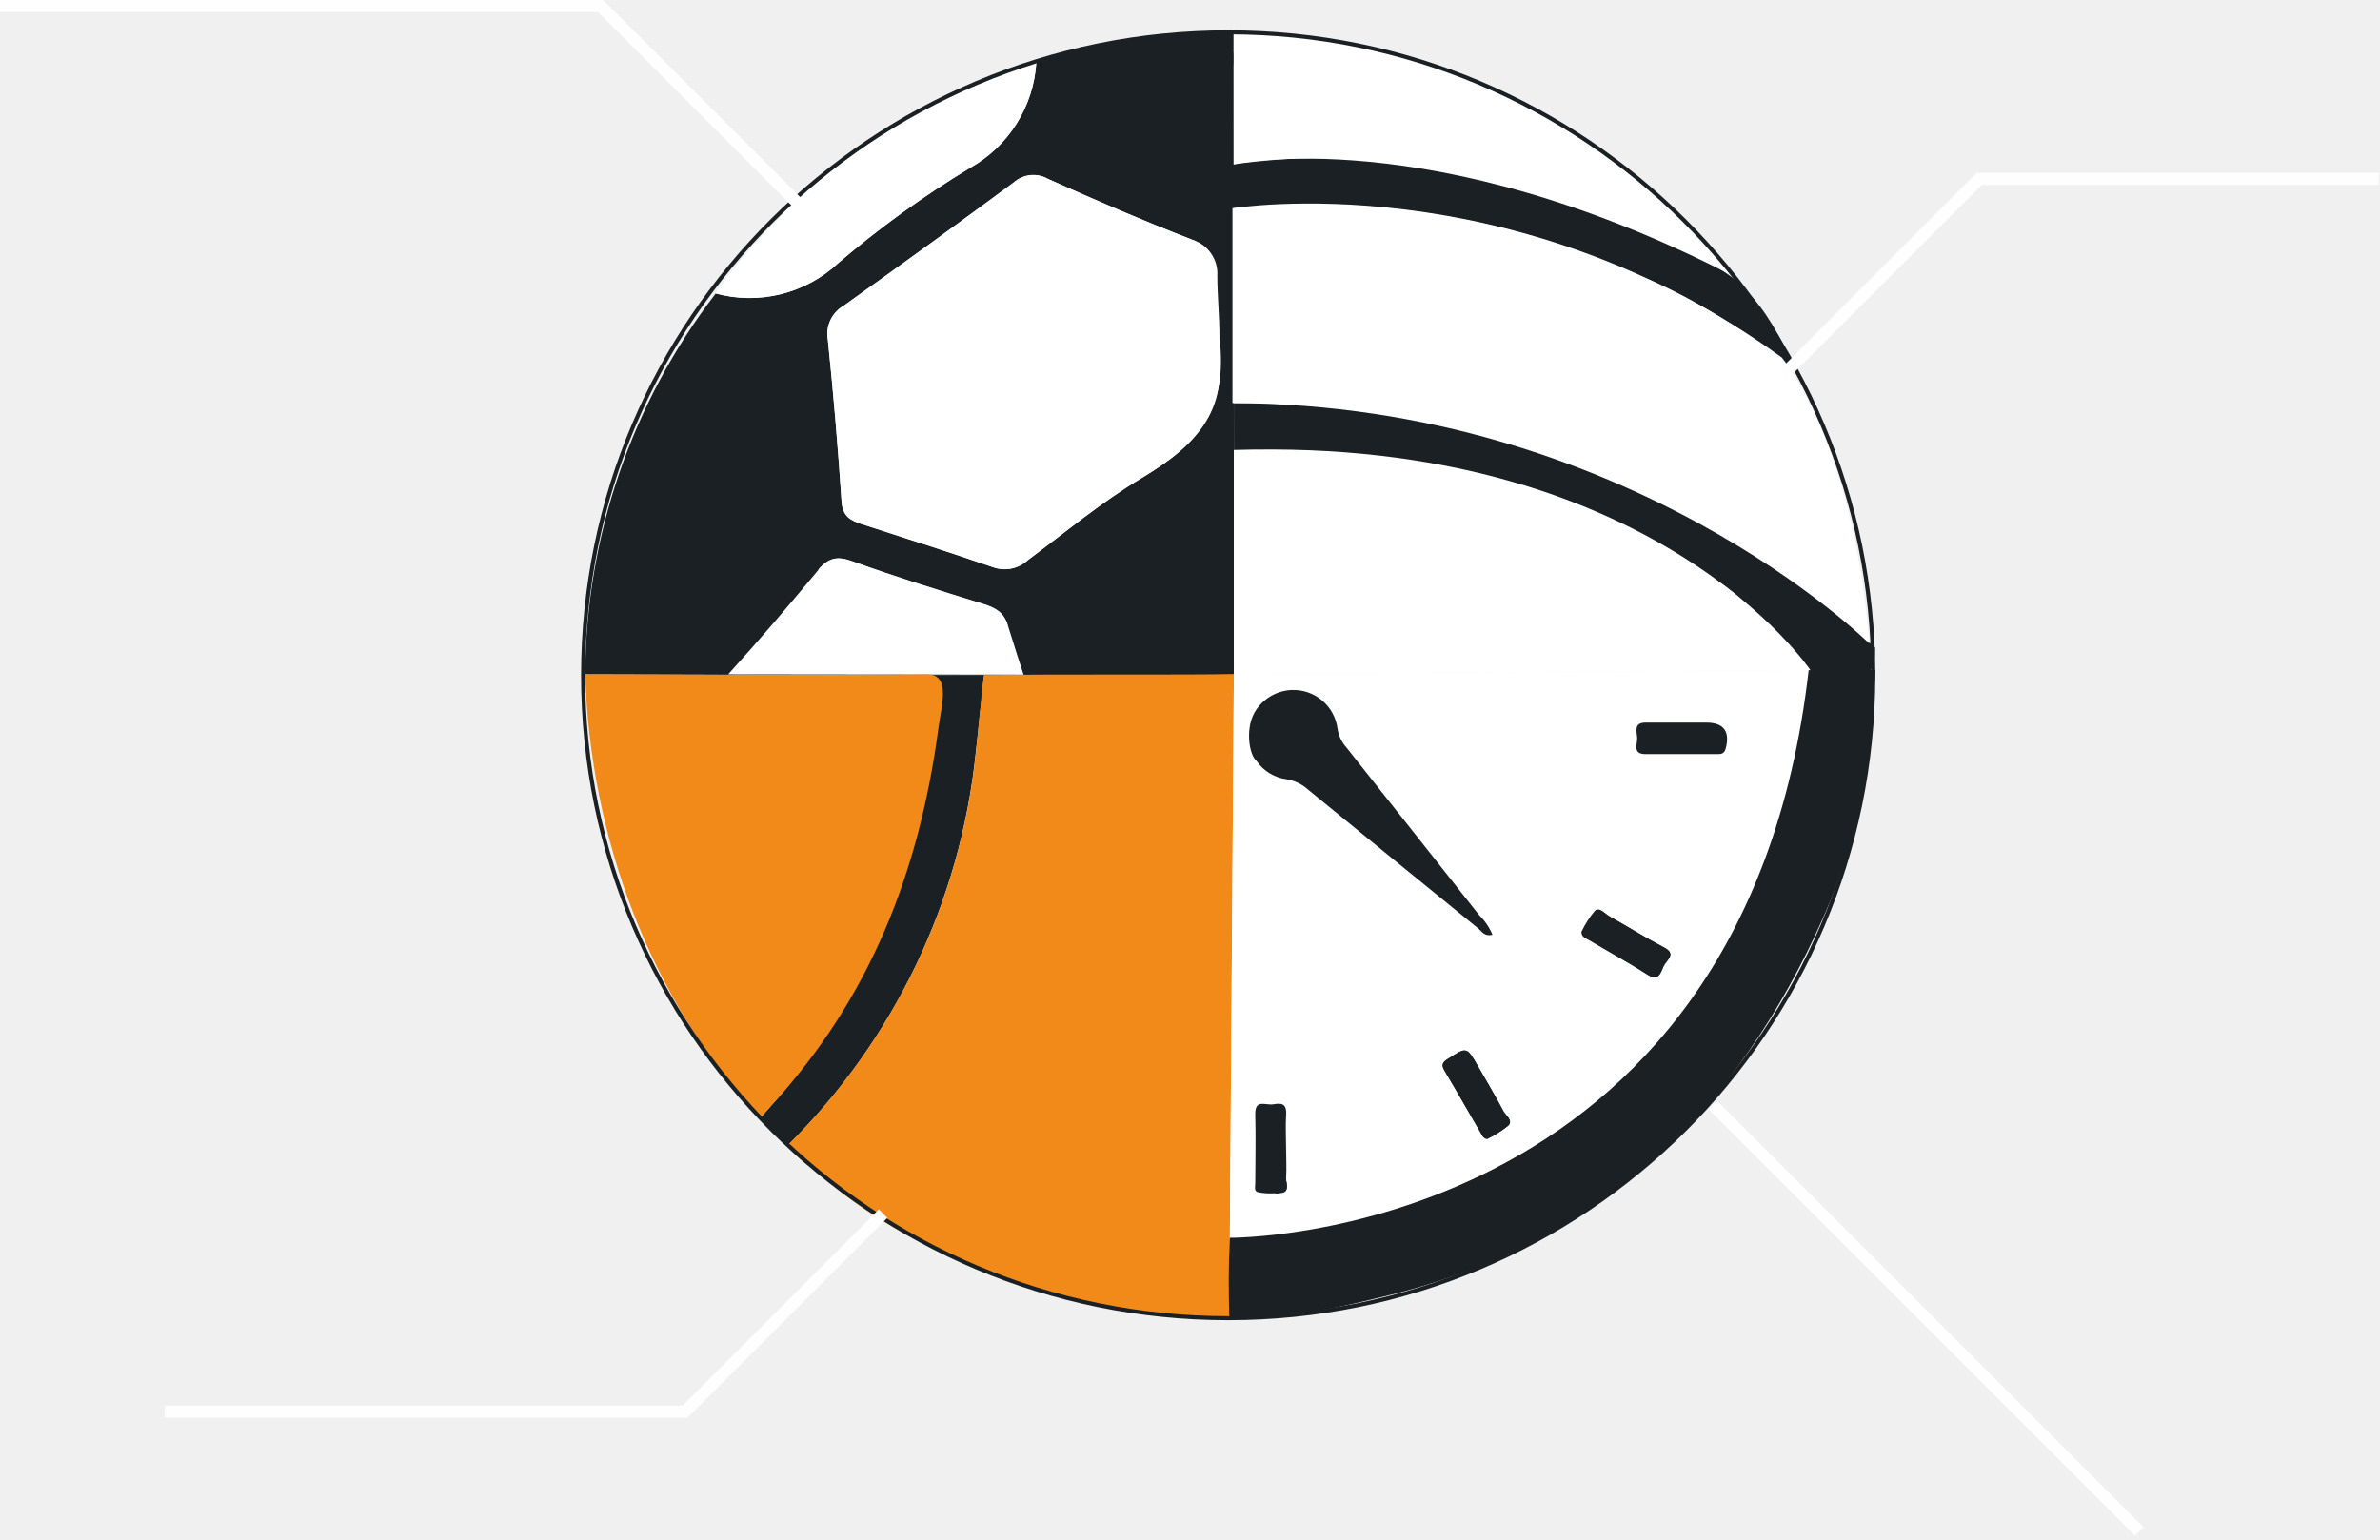
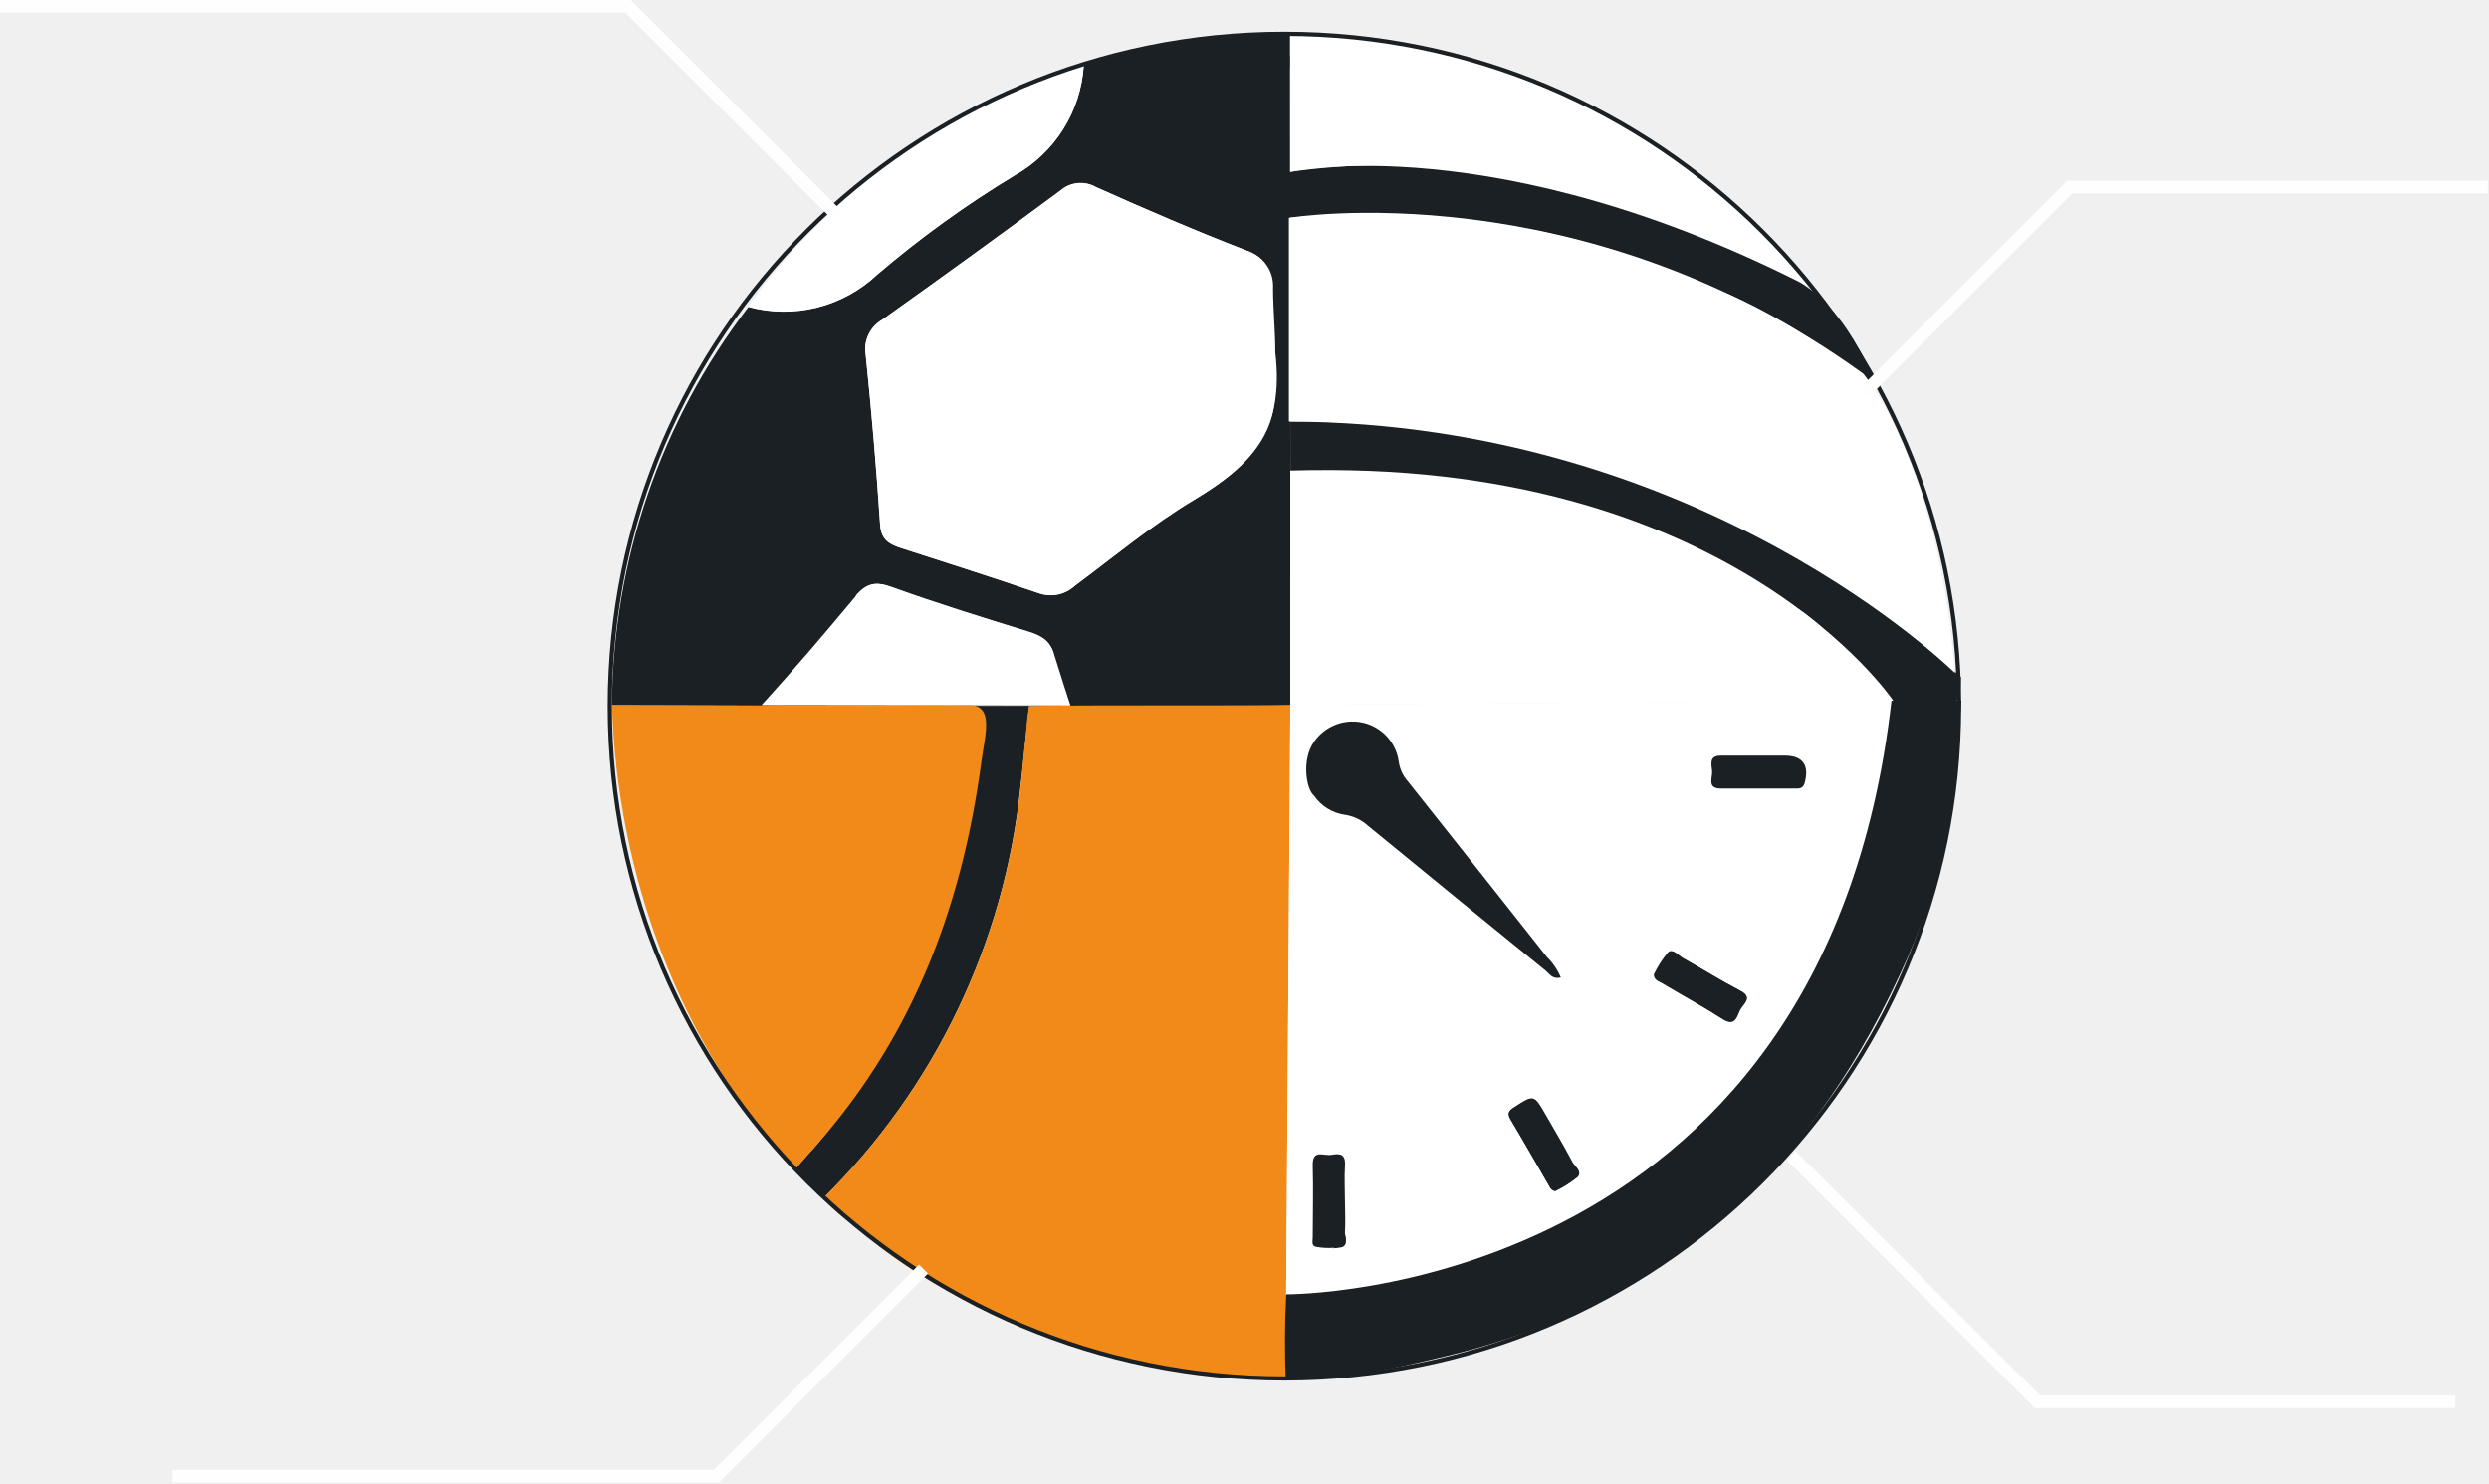
- <svg xmlns="http://www.w3.org/2000/svg" width="592" height="383" viewBox="0 0 592 383" fill="none">
+ <svg xmlns="http://www.w3.org/2000/svg" width="592" height="353" viewBox="0 0 592 353" fill="none">
  <path d="M306.917 168.208L145.563 167.771C145.742 133.495 157.14 100.22 178.013 73.034C183.343 74.475 188.954 74.527 194.31 73.184C199.666 71.842 204.588 69.149 208.608 65.364C218.843 56.609 229.78 48.711 241.309 41.747C246.021 39.112 249.998 35.336 252.874 30.766C255.751 26.196 257.435 20.977 257.773 15.588C273.581 10.295 290.189 7.791 306.855 8.188L306.917 168.208ZM250.645 155.473C249.645 152.263 247.582 151.179 244.643 150.262C233.743 146.906 222.843 143.529 212.11 139.652C208.296 138.276 206.107 138.714 203.502 141.736L250.645 155.473ZM301.853 83.79C301.853 78.6 301.582 73.368 301.853 68.198C302.165 63.675 300.748 61.236 296.309 59.506C284.346 54.941 272.425 49.751 260.712 44.52C259.383 43.771 257.854 43.455 256.338 43.615C254.821 43.776 253.393 44.405 252.25 45.416C238.175 55.727 224.052 65.933 209.88 76.036C208.442 76.85 207.289 78.087 206.578 79.578C205.866 81.069 205.629 82.743 205.899 84.373C207.288 97.811 208.435 111.283 209.338 124.79C209.588 128.521 211.63 129.522 214.506 130.439C225.365 133.941 236.244 137.401 247.04 141.111C248.493 141.631 250.061 141.745 251.574 141.44C253.087 141.135 254.488 140.423 255.627 139.381C265.005 132.398 274.071 124.79 284.054 118.87C297.664 110.72 307.042 101.236 301.894 83.873L301.853 83.79Z" fill="#1A2023" />
  <path d="M257.773 15.588C257.435 20.977 255.751 26.196 252.874 30.766C249.998 35.336 246.021 39.112 241.308 41.747C229.78 48.711 218.843 56.609 208.608 65.364C204.574 69.152 199.634 71.841 194.262 73.174C188.891 74.506 183.267 74.436 177.93 72.972C197.529 45.601 225.585 25.437 257.773 15.588V15.588Z" fill="white" />
  <path d="M181.119 167.771C189.851 158.12 195.207 151.804 203.544 141.82C206.149 138.714 208.337 138.276 212.151 139.735C222.885 143.612 233.785 146.989 244.685 150.345C247.623 151.262 249.687 152.43 250.687 155.556C256.085 172.607 249.103 150.845 254.605 167.854" fill="white" />
  <path d="M303.332 83.873C305.542 102.466 297.664 110.72 284.054 118.891C274.071 124.874 265.005 132.419 255.627 139.402C254.488 140.444 253.087 141.156 251.574 141.461C250.061 141.766 248.493 141.652 247.04 141.132C236.244 137.422 225.365 133.962 214.506 130.46C211.63 129.543 209.588 128.542 209.338 124.811C208.449 111.318 207.302 97.846 205.899 84.394C205.629 82.764 205.866 81.09 206.578 79.599C207.289 78.108 208.442 76.871 209.88 76.057C224.08 65.954 238.168 55.72 252.146 45.353C253.304 44.33 254.756 43.698 256.294 43.548C257.832 43.398 259.378 43.738 260.712 44.52C272.529 49.835 284.45 54.942 296.538 59.673C298.443 60.229 300.1 61.418 301.237 63.044C302.374 64.67 302.922 66.635 302.791 68.615C302.811 73.701 303.332 78.683 303.332 83.873Z" fill="white" />
  <path d="M379.383 244.248L381.467 243.31L379.383 244.248Z" fill="#CDCDCD" />
  <path d="M244.789 167.958C244.247 172.127 243.226 183.154 242.705 187.26C238.906 224.262 222.374 258.795 195.937 284.956C193.257 283.135 190.968 280.796 189.205 278.078C190.059 277.119 190.872 276.119 191.748 275.16C216.278 248.521 228.679 204.081 231.847 167.958" fill="#1A2023" />
  <path d="M145.563 167.771C172.282 167.771 203.919 168.125 230.554 167.771C236.536 167.771 234.243 175.087 233.43 181.111C228.637 217.067 216.32 248.521 191.748 275.16C190.872 276.118 190.06 277.119 189.205 278.078C161.59 248.792 146.793 207.937 145.563 167.771Z" fill="#F28A19" />
  <path d="M305.771 328C283.054 329 230.742 318.015 202.168 290.48C199.674 289.163 197.531 287.269 195.916 284.956C222.376 258.804 238.93 224.27 242.747 187.26C243.226 183.091 243.455 179.172 244.018 175.066C244.129 172.683 244.387 170.31 244.789 167.958C262.984 167.667 295.475 167.958 306.917 167.687" fill="#F28A19" />
  <path d="M306.855 51.815V100.278C344.369 99.84 384.155 109.678 417.731 126.333C435.248 136.002 451.586 147.669 466.416 161.101C466.416 171.731 461.269 167.625 449.889 166.666C435.905 153.263 436.238 148.844 419.648 140.09C382.78 118.058 349.329 111.804 306.917 111.971" fill="#1A2023" />
  <path d="M308.647 8.188C303.666 18.881 305.917 28.011 305.854 41.018C337.658 36.494 359.167 41.539 389.324 50.043C399.745 54.024 410.166 57.943 420.19 62.737C424.532 64.731 428.624 67.228 432.382 70.178C437.926 75.765 440.719 79.663 446.013 90.46C444.887 88.188 447.618 95.192 439.531 86.479C428.256 78.85 416.814 71.575 403.809 67.156C369.942 52.002 334.511 48.396 297.955 52.69" fill="#1A2023" />
  <path d="M453.536 229.699C460.494 209.914 463.144 188.871 461.31 167.979C423.441 169.355 383.78 168.125 344.265 168.125" fill="#F7F6F6" />
  <path d="M305.917 307.948C305.542 315.347 305.604 321.163 305.771 327.958C326.612 326.728 328.696 326.29 343.661 322.705C398.265 309.678 432.257 276.348 453.661 227.948C462.748 207.437 465.228 186.947 466.5 166.666C459.393 166.666 457.184 166.312 449.827 166.666" fill="#1A2023" />
  <path d="M307.167 166.916C307.167 170.105 307.167 173.315 307.063 176.525L307.167 166.916ZM306.917 167.687L305.917 307.948C305.917 307.948 433.716 308.99 449.889 166.666L306.917 167.687ZM319.172 296.733C317.196 297.108 315.167 297.108 313.19 296.733C312.023 296.587 312.399 295.316 312.399 294.482C312.399 288.792 312.399 283.08 312.399 277.39C312.399 273.409 315.15 275.139 316.9 274.847C318.651 274.555 320.318 274.847 320.068 277.473C319.818 280.1 320.068 283.31 320.068 286.207C320.068 288.5 320.068 290.793 320.068 293.044C319.818 294.211 320.777 296.212 319.172 296.733ZM375.173 280.058C373.551 281.371 371.781 282.491 369.9 283.393C368.858 283.206 368.629 282.413 368.274 281.809C365.294 276.681 362.376 271.533 359.333 266.447C358.5 265.029 358.708 264.362 360.104 263.508C364.835 260.465 364.794 260.381 367.649 265.342C369.733 269.052 371.984 272.742 373.901 276.535C374.589 277.557 376.423 278.766 375.173 280.058ZM413.813 240.454C413.104 241.955 412.666 244.269 409.853 242.539C405.059 239.475 400.057 236.765 395.264 233.888C394.555 233.451 393.555 233.305 393.472 231.95C394.357 230.067 395.485 228.308 396.827 226.718C397.932 225.676 399.265 227.447 400.412 228.073C404.934 230.595 409.311 233.367 413.917 235.764C417.189 237.39 414.48 238.933 413.813 240.454ZM427.089 187.573C421.149 187.573 415.23 187.573 409.29 187.573C405.872 187.573 407.206 185.03 407.206 183.404C407.206 181.778 406.206 179.61 409.29 179.735C412.375 179.86 415.105 179.735 418.002 179.735H424.421C428.839 179.735 430.403 182.007 429.069 186.28C428.735 187.468 428.006 187.51 427.089 187.51V187.573Z" fill="white" />
  <path d="M334.907 185.968C333.733 184.667 332.965 183.051 332.698 181.319C332.351 178.587 330.997 176.082 328.899 174.297C326.802 172.511 324.113 171.574 321.36 171.669C319.617 171.727 317.912 172.193 316.381 173.029C314.85 173.865 313.536 175.048 312.544 176.484C309.564 180.652 310.627 187.76 312.544 189.303C313.397 190.546 314.502 191.595 315.788 192.381C317.074 193.168 318.511 193.674 320.006 193.868C321.985 194.186 323.83 195.069 325.32 196.411C339.409 207.958 353.532 219.485 367.691 230.991C368.587 231.741 369.275 233.075 371.234 232.554C370.471 230.732 369.352 229.08 367.941 227.698C356.95 213.774 345.939 199.864 334.907 185.968Z" fill="#1A2023" />
  <path d="M319.901 292.94C320.047 290.688 319.901 288.396 319.901 286.103C319.901 283.205 319.714 280.266 319.901 277.369C320.089 274.472 318.693 274.409 316.734 274.743C314.774 275.076 312.148 273.304 312.232 277.286C312.399 282.976 312.232 288.687 312.232 294.378C312.232 295.212 311.857 296.462 313.024 296.629C315 297.004 317.029 297.004 319.005 296.629C320.777 296.212 319.818 294.211 319.901 292.94Z" fill="#1A2023" />
  <path d="M424.442 179.777H418.023C415.126 179.777 412.208 179.777 409.311 179.777C406.414 179.777 407.081 181.861 407.227 183.446C407.373 185.03 405.914 187.614 409.311 187.614C415.251 187.614 421.17 187.614 427.11 187.614C428.027 187.614 428.756 187.614 429.194 186.426C430.423 182.091 428.86 179.777 424.442 179.777Z" fill="#1A2023" />
  <path d="M367.649 265.28C364.794 260.319 364.835 260.402 360.104 263.445C358.708 264.342 358.5 264.967 359.333 266.384C362.376 271.47 365.294 276.619 368.274 281.746C368.629 282.351 368.858 283.143 369.9 283.331C371.781 282.428 373.551 281.309 375.173 279.995C376.423 278.766 374.589 277.557 374.006 276.473C371.984 272.679 369.796 268.99 367.649 265.28Z" fill="#1A2023" />
  <path d="M413.813 235.639C409.207 233.242 404.83 230.47 400.308 227.948C399.161 227.322 397.827 225.551 396.723 226.593C395.38 228.183 394.252 229.942 393.367 231.825C393.367 233.18 394.451 233.325 395.16 233.763C400.057 236.64 405.059 239.349 409.749 242.414C412.562 244.206 413 241.892 413.709 240.329C414.417 238.766 417.189 237.39 413.813 235.639Z" fill="#1A2023" />
  <path d="M306.855 8.188V40.892C306.855 40.892 355.832 29.991 430.84 68.532C430.84 68.532 387.136 8.522 306.855 8.188Z" fill="white" />
  <path d="M464.958 160.1C464.958 160.1 405.122 100.59 306.563 100.277V51.815C306.563 51.815 376.069 40.351 443.199 88.938C443.199 88.938 461.06 110.116 464.958 160.1Z" fill="white" />
  <path d="M305.5 327.958C394.118 327.958 465.958 256.342 465.958 168C465.958 79.658 394.118 8.042 305.5 8.042C216.882 8.042 145.042 79.658 145.042 168C145.042 256.342 216.882 327.958 305.5 327.958Z" stroke="#1A2023" stroke-miterlimit="10" />
  <path d="M306.917 111.971V167.687L450.306 166.708C450.306 166.708 411.416 108.573 306.917 111.971Z" fill="white" />
-   <line x1="426.061" y1="274.939" x2="532.127" y2="381.005" stroke="#FEFEFE" stroke-width="3" />
  <line y1="-1.5" x2="70.302" y2="-1.5" transform="matrix(0.707107 -0.707107 -0.707107 -0.707107 442 92.7107)" stroke="#FEFEFE" stroke-width="3" />
  <line y1="-1.5" x2="100" y2="-1.5" transform="matrix(1 0 0 -1 491.711 43)" stroke="#FEFEFE" stroke-width="3" />
+   <line x1="426.061" y1="274.939" x2="485.061" y2="333.939" stroke="#FEFEFE" stroke-width="3" />
+   <line y1="-1.5" x2="100" y2="-1.5" transform="matrix(1 0 0 -1 484 332)" stroke="#FEFEFE" stroke-width="3" />
  <line x1="198.65" y1="50.771" x2="148.939" y2="1.061" stroke="#FEFEFE" stroke-width="3" />
  <line x1="150" y1="1.5" y2="1.5" stroke="#FEFEFE" stroke-width="3" />
  <line y1="-1.5" x2="70.302" y2="-1.5" transform="matrix(-0.707107 0.707107 0.707107 0.707107 220.711 303)" stroke="#FEFEFE" stroke-width="3" />
  <line y1="-1.5" x2="130" y2="-1.5" transform="matrix(-1 0 0 1 171 352.711)" stroke="#FEFEFE" stroke-width="3" />
</svg>
